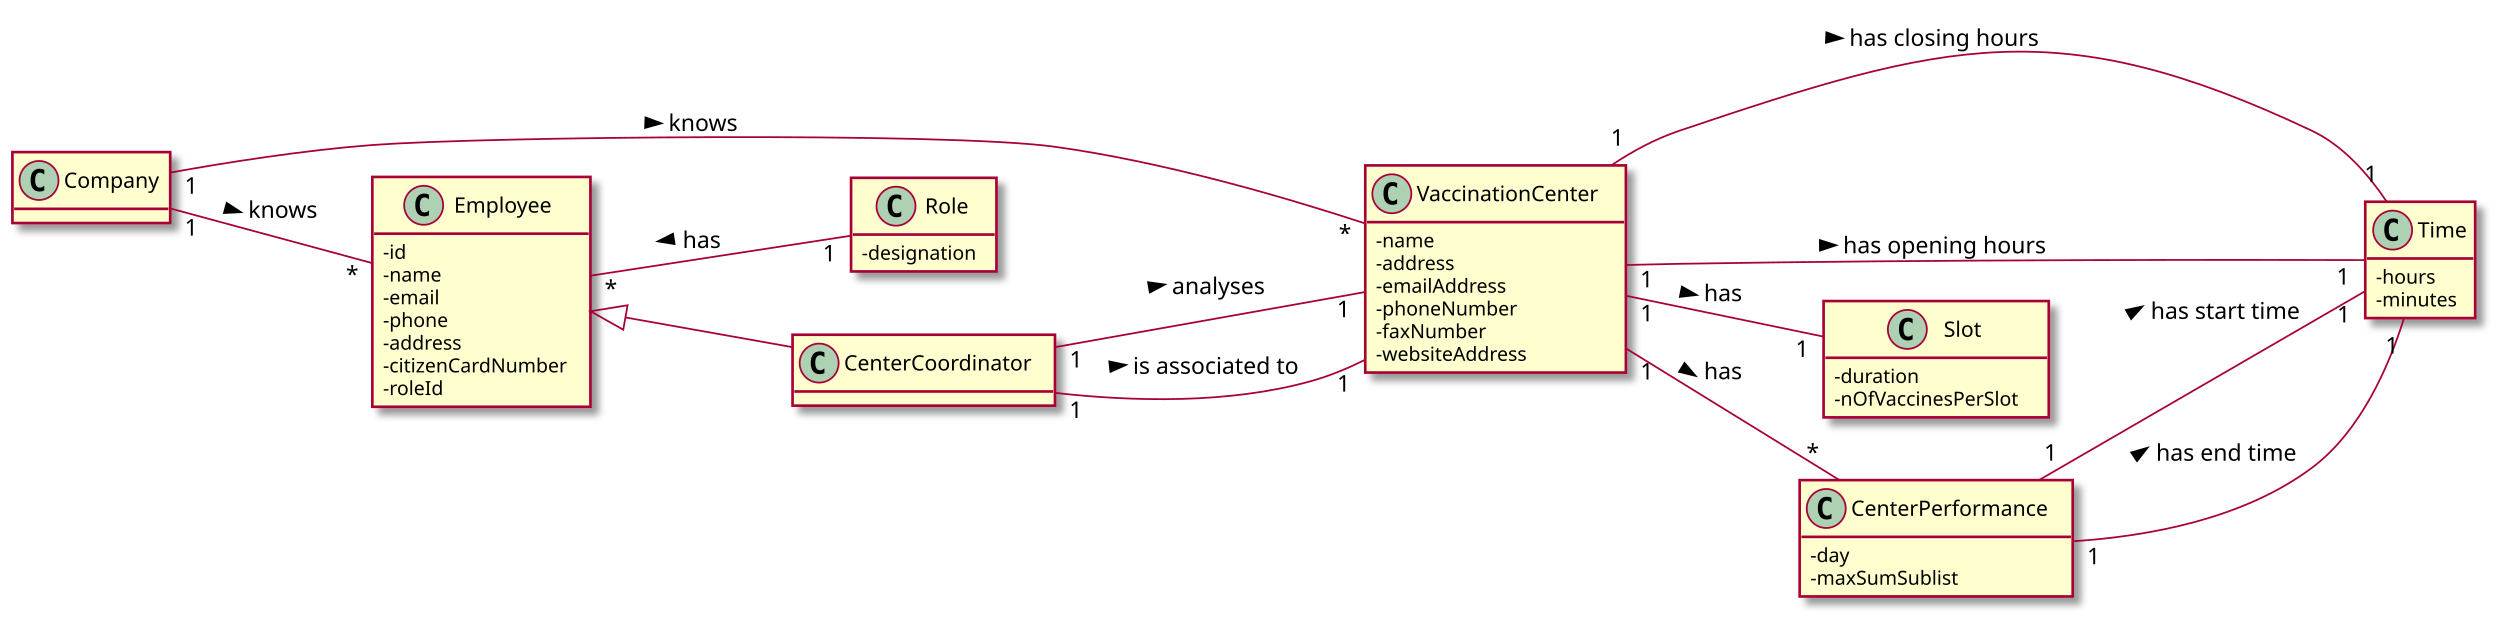
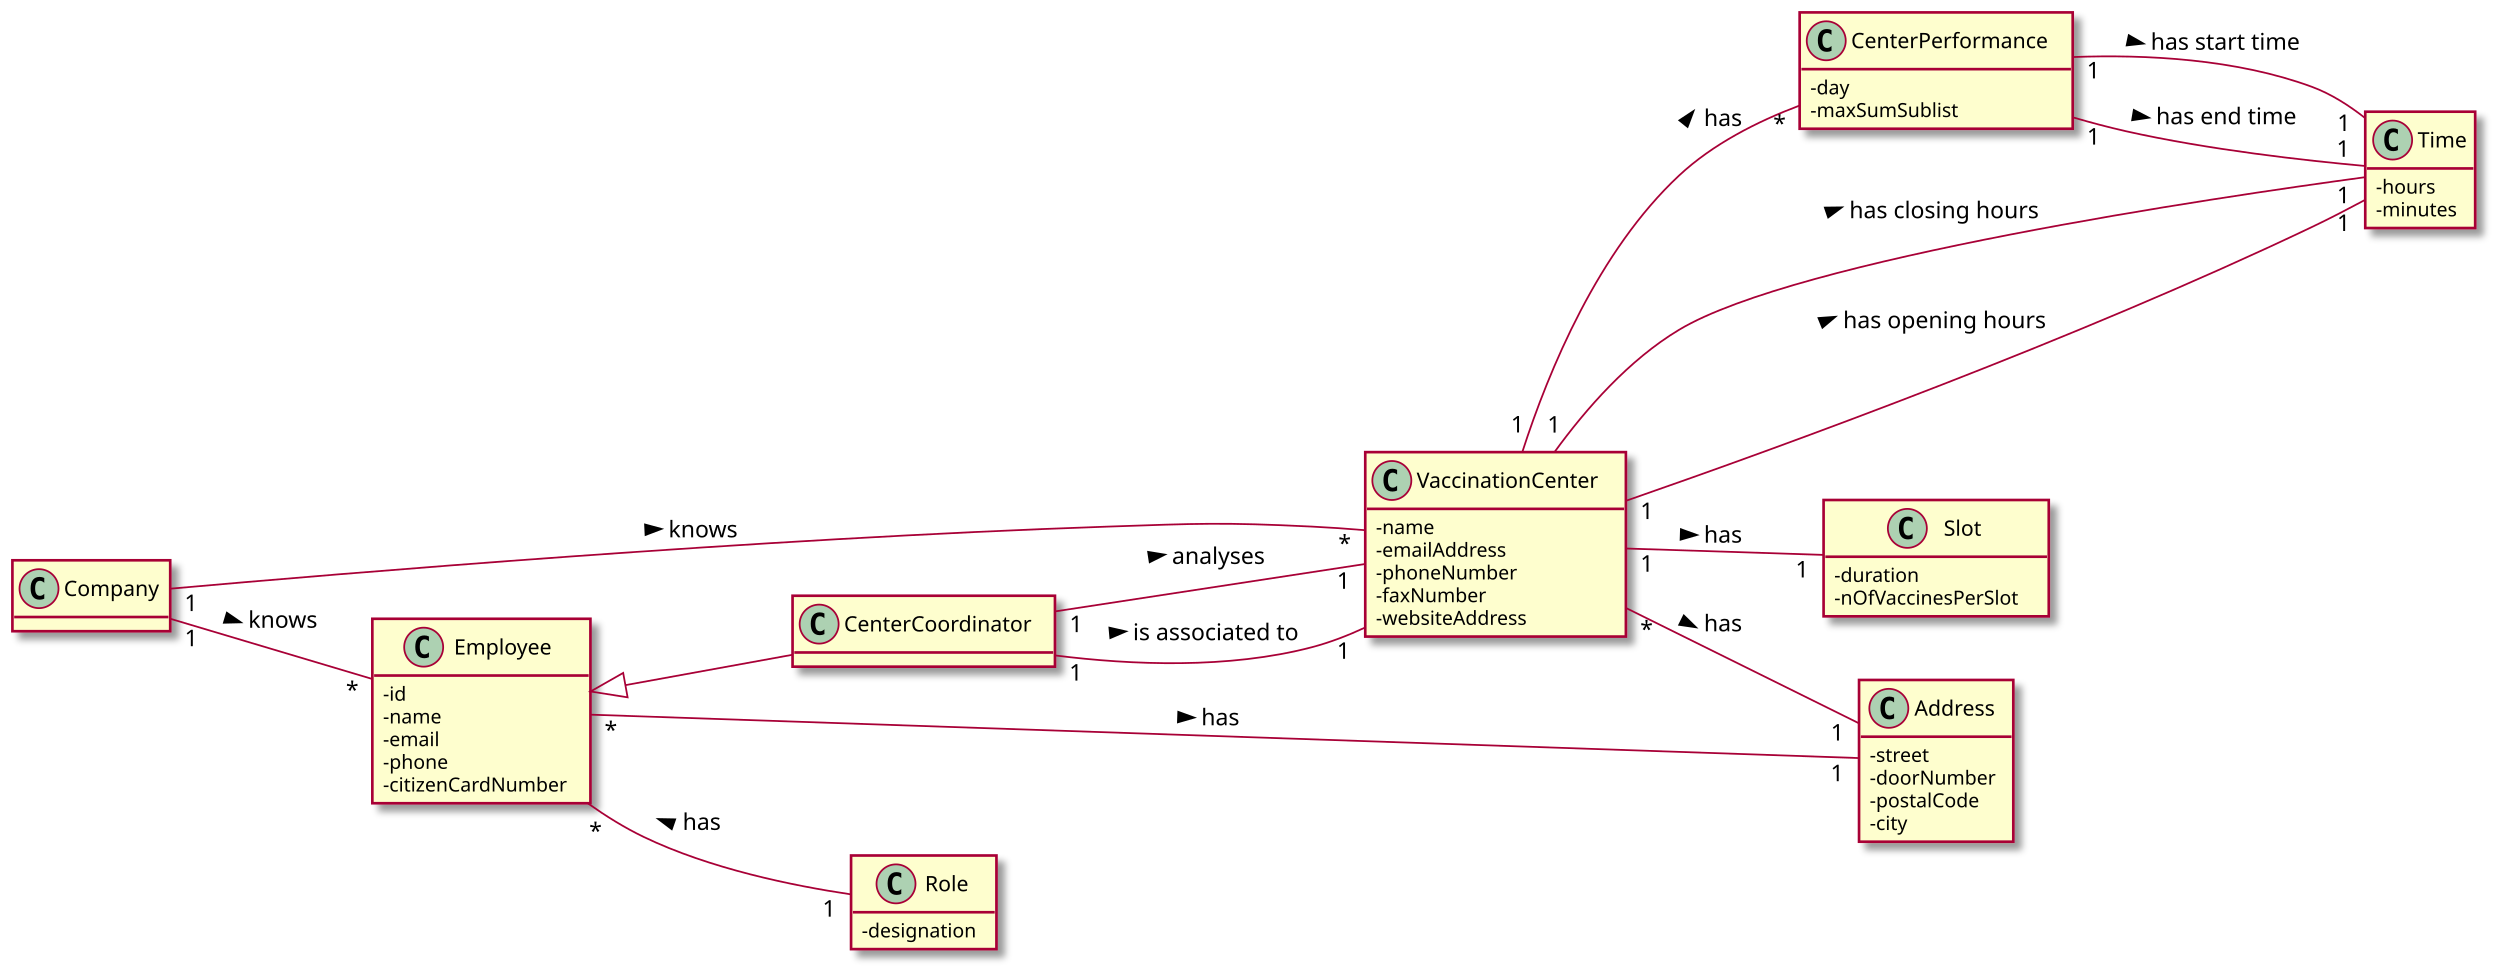
- <svg xmlns="http://www.w3.org/2000/svg" contentScriptType="application/ecmascript" contentStyleType="text/css" height="350px" preserveAspectRatio="none" style="width:1410px;height:350px;background:#FFFFFF;" version="1.1" viewBox="0 0 1410 350" width="1410px" zoomAndPan="magnify">
+ <svg xmlns="http://www.w3.org/2000/svg" contentScriptType="application/ecmascript" contentStyleType="text/css" height="549px" preserveAspectRatio="none" style="width:1410px;height:549px;background:#FFFFFF;" version="1.1" viewBox="0 0 1410 549" width="1410px" zoomAndPan="magnify">
  <defs>
-     <filter height="300%" id="f1e859pbhlb309" width="300%" x="-1" y="-1">
+     <filter height="300%" id="f1miup23eb0m6r" width="300%" x="-1" y="-1">
      <feGaussianBlur result="blurOut" stdDeviation="2.0" />
      <feColorMatrix in="blurOut" result="blurOut2" type="matrix" values="0 0 0 0 0 0 0 0 0 0 0 0 0 0 0 0 0 0 .4 0" />
      <feOffset dx="4.0" dy="4.0" in="blurOut2" result="blurOut3" />
      <feBlend in="SourceGraphic" in2="blurOut3" mode="normal" />
    </filter>
  </defs>
  <g>
-     <rect codeLine="5" fill="#FEFECE" filter="url(#f1e859pbhlb309)" height="116.828" id="VaccinationCenter" style="stroke:#A80036;stroke-width:1.5;" width="147" x="770" y="93.29" />
-     <ellipse cx="785" cy="109.29" fill="#ADD1B2" rx="11" ry="11" style="stroke:#A80036;stroke-width:1.0;" />
-     <path d="M787.969,114.931 Q787.391,115.228 786.75,115.368 Q786.109,115.524 785.406,115.524 Q782.906,115.524 781.578,113.884 Q780.266,112.228 780.266,109.103 Q780.266,105.978 781.578,104.321 Q782.906,102.665 785.406,102.665 Q786.109,102.665 786.75,102.821 Q787.406,102.978 787.969,103.274 L787.969,105.993 Q787.344,105.415 786.75,105.149 Q786.156,104.868 785.531,104.868 Q784.188,104.868 783.5,105.946 Q782.812,107.009 782.812,109.103 Q782.812,111.196 783.5,112.274 Q784.188,113.337 785.531,113.337 Q786.156,113.337 786.75,113.071 Q787.344,112.79 787.969,112.212 L787.969,114.931 Z " fill="#000000" />
-     <text fill="#000000" font-family="sans-serif" font-size="12" lengthAdjust="spacing" textLength="115" x="799" y="113.444">VaccinationCenter</text>
-     <line style="stroke:#A80036;stroke-width:1.5;" x1="771" x2="916" y1="125.29" y2="125.29" />
-     <text fill="#000000" font-family="sans-serif" font-size="11" lengthAdjust="spacing" textLength="36" x="776" y="139.5">-name</text>
-     <text fill="#000000" font-family="sans-serif" font-size="11" lengthAdjust="spacing" textLength="51" x="776" y="152.305">-address</text>
-     <text fill="#000000" font-family="sans-serif" font-size="11" lengthAdjust="spacing" textLength="82" x="776" y="165.11">-emailAddress</text>
-     <text fill="#000000" font-family="sans-serif" font-size="11" lengthAdjust="spacing" textLength="84" x="776" y="177.915">-phoneNumber</text>
-     <text fill="#000000" font-family="sans-serif" font-size="11" lengthAdjust="spacing" textLength="66" x="776" y="190.719">-faxNumber</text>
-     <text fill="#000000" font-family="sans-serif" font-size="11" lengthAdjust="spacing" textLength="95" x="776" y="203.524">-websiteAddress</text>
-     <rect codeLine="14" fill="#FEFECE" filter="url(#f1e859pbhlb309)" height="65.609" id="Time" style="stroke:#A80036;stroke-width:1.5;" width="62" x="1334" y="113.79" />
-     <ellipse cx="1349.45" cy="129.79" fill="#ADD1B2" rx="11" ry="11" style="stroke:#A80036;stroke-width:1.0;" />
-     <path d="M1352.419,135.431 Q1351.841,135.727 1351.2,135.868 Q1350.559,136.024 1349.856,136.024 Q1347.356,136.024 1346.028,134.384 Q1344.716,132.727 1344.716,129.602 Q1344.716,126.478 1346.028,124.821 Q1347.356,123.165 1349.856,123.165 Q1350.559,123.165 1351.2,123.321 Q1351.856,123.478 1352.419,123.774 L1352.419,126.493 Q1351.794,125.915 1351.2,125.649 Q1350.606,125.368 1349.981,125.368 Q1348.638,125.368 1347.95,126.446 Q1347.263,127.509 1347.263,129.602 Q1347.263,131.696 1347.95,132.774 Q1348.638,133.837 1349.981,133.837 Q1350.606,133.837 1351.2,133.571 Q1351.794,133.29 1352.419,132.712 L1352.419,135.431 Z " fill="#000000" />
-     <text fill="#000000" font-family="sans-serif" font-size="12" lengthAdjust="spacing" textLength="29" x="1363.55" y="133.944">Time</text>
-     <line style="stroke:#A80036;stroke-width:1.5;" x1="1335" x2="1395" y1="145.79" y2="145.79" />
-     <text fill="#000000" font-family="sans-serif" font-size="11" lengthAdjust="spacing" textLength="37" x="1340" y="160">-hours</text>
-     <text fill="#000000" font-family="sans-serif" font-size="11" lengthAdjust="spacing" textLength="50" x="1340" y="172.805">-minutes</text>
-     <rect codeLine="19" fill="#FEFECE" filter="url(#f1e859pbhlb309)" height="65.609" id="Slot" style="stroke:#A80036;stroke-width:1.5;" width="127" x="1028.5" y="169.79" />
-     <ellipse cx="1075.75" cy="185.79" fill="#ADD1B2" rx="11" ry="11" style="stroke:#A80036;stroke-width:1.0;" />
-     <path d="M1078.719,191.431 Q1078.141,191.727 1077.5,191.868 Q1076.859,192.024 1076.156,192.024 Q1073.656,192.024 1072.328,190.384 Q1071.016,188.727 1071.016,185.602 Q1071.016,182.477 1072.328,180.821 Q1073.656,179.165 1076.156,179.165 Q1076.859,179.165 1077.5,179.321 Q1078.156,179.477 1078.719,179.774 L1078.719,182.493 Q1078.094,181.915 1077.5,181.649 Q1076.906,181.368 1076.281,181.368 Q1074.938,181.368 1074.25,182.446 Q1073.562,183.509 1073.562,185.602 Q1073.562,187.696 1074.25,188.774 Q1074.938,189.837 1076.281,189.837 Q1076.906,189.837 1077.5,189.571 Q1078.094,189.29 1078.719,188.712 L1078.719,191.431 Z " fill="#000000" />
-     <text fill="#000000" font-family="sans-serif" font-size="12" lengthAdjust="spacing" textLength="24" x="1096.25" y="189.944">Slot</text>
-     <line style="stroke:#A80036;stroke-width:1.5;" x1="1029.5" x2="1154.5" y1="201.79" y2="201.79" />
-     <text fill="#000000" font-family="sans-serif" font-size="11" lengthAdjust="spacing" textLength="51" x="1034.5" y="216">-duration</text>
-     <text fill="#000000" font-family="sans-serif" font-size="11" lengthAdjust="spacing" textLength="115" x="1034.5" y="228.805">-nOfVaccinesPerSlot</text>
-     <rect codeLine="24" fill="#FEFECE" filter="url(#f1e859pbhlb309)" height="129.633" id="Employee" style="stroke:#A80036;stroke-width:1.5;" width="123" x="210" y="99.79" />
-     <ellipse cx="238.95" cy="115.79" fill="#ADD1B2" rx="11" ry="11" style="stroke:#A80036;stroke-width:1.0;" />
-     <path d="M241.919,121.431 Q241.341,121.728 240.7,121.868 Q240.059,122.024 239.356,122.024 Q236.856,122.024 235.528,120.384 Q234.216,118.728 234.216,115.603 Q234.216,112.478 235.528,110.821 Q236.856,109.165 239.356,109.165 Q240.059,109.165 240.7,109.321 Q241.356,109.478 241.919,109.774 L241.919,112.493 Q241.294,111.915 240.7,111.649 Q240.106,111.368 239.481,111.368 Q238.137,111.368 237.45,112.446 Q236.762,113.509 236.762,115.603 Q236.762,117.696 237.45,118.774 Q238.137,119.837 239.481,119.837 Q240.106,119.837 240.7,119.571 Q241.294,119.29 241.919,118.712 L241.919,121.431 Z " fill="#000000" />
-     <text fill="#000000" font-family="sans-serif" font-size="12" lengthAdjust="spacing" textLength="60" x="256.05" y="119.944">Employee</text>
-     <line style="stroke:#A80036;stroke-width:1.5;" x1="211" x2="332" y1="131.79" y2="131.79" />
-     <text fill="#000000" font-family="sans-serif" font-size="11" lengthAdjust="spacing" textLength="14" x="216" y="146">-id</text>
-     <text fill="#000000" font-family="sans-serif" font-size="11" lengthAdjust="spacing" textLength="36" x="216" y="158.805">-name</text>
-     <text fill="#000000" font-family="sans-serif" font-size="11" lengthAdjust="spacing" textLength="35" x="216" y="171.61">-email</text>
-     <text fill="#000000" font-family="sans-serif" font-size="11" lengthAdjust="spacing" textLength="39" x="216" y="184.415">-phone</text>
-     <text fill="#000000" font-family="sans-serif" font-size="11" lengthAdjust="spacing" textLength="51" x="216" y="197.219">-address</text>
-     <text fill="#000000" font-family="sans-serif" font-size="11" lengthAdjust="spacing" textLength="111" x="216" y="210.024">-citizenCardNumber</text>
-     <text fill="#000000" font-family="sans-serif" font-size="11" lengthAdjust="spacing" textLength="36" x="216" y="222.829">-roleId</text>
-     <rect codeLine="34" fill="#FEFECE" filter="url(#f1e859pbhlb309)" height="65.609" id="CenterPerformance" style="stroke:#A80036;stroke-width:1.5;" width="154" x="1015" y="270.79" />
-     <ellipse cx="1030" cy="286.79" fill="#ADD1B2" rx="11" ry="11" style="stroke:#A80036;stroke-width:1.0;" />
-     <path d="M1032.969,292.431 Q1032.391,292.728 1031.75,292.868 Q1031.109,293.024 1030.406,293.024 Q1027.906,293.024 1026.578,291.384 Q1025.266,289.728 1025.266,286.603 Q1025.266,283.478 1026.578,281.821 Q1027.906,280.165 1030.406,280.165 Q1031.109,280.165 1031.75,280.321 Q1032.406,280.478 1032.969,280.774 L1032.969,283.493 Q1032.344,282.915 1031.75,282.649 Q1031.156,282.368 1030.531,282.368 Q1029.188,282.368 1028.5,283.446 Q1027.812,284.509 1027.812,286.603 Q1027.812,288.696 1028.5,289.774 Q1029.188,290.837 1030.531,290.837 Q1031.156,290.837 1031.75,290.571 Q1032.344,290.29 1032.969,289.712 L1032.969,292.431 Z " fill="#000000" />
-     <text fill="#000000" font-family="sans-serif" font-size="12" lengthAdjust="spacing" textLength="122" x="1044" y="290.944">CenterPerformance</text>
-     <line style="stroke:#A80036;stroke-width:1.5;" x1="1016" x2="1168" y1="302.79" y2="302.79" />
-     <text fill="#000000" font-family="sans-serif" font-size="11" lengthAdjust="spacing" textLength="24" x="1021" y="317">-day</text>
-     <text fill="#000000" font-family="sans-serif" font-size="11" lengthAdjust="spacing" textLength="93" x="1021" y="329.805">-maxSumSublist</text>
-     <rect codeLine="39" fill="#FEFECE" filter="url(#f1e859pbhlb309)" height="52.805" id="Role" style="stroke:#A80036;stroke-width:1.5;" width="82" x="480" y="100.29" />
-     <ellipse cx="505.35" cy="116.29" fill="#ADD1B2" rx="11" ry="11" style="stroke:#A80036;stroke-width:1.0;" />
-     <path d="M508.319,121.931 Q507.741,122.228 507.1,122.368 Q506.459,122.524 505.756,122.524 Q503.256,122.524 501.928,120.884 Q500.616,119.228 500.616,116.103 Q500.616,112.978 501.928,111.321 Q503.256,109.665 505.756,109.665 Q506.459,109.665 507.1,109.821 Q507.756,109.978 508.319,110.274 L508.319,112.993 Q507.694,112.415 507.1,112.149 Q506.506,111.868 505.881,111.868 Q504.538,111.868 503.85,112.946 Q503.163,114.009 503.163,116.103 Q503.163,118.196 503.85,119.274 Q504.538,120.337 505.881,120.337 Q506.506,120.337 507.1,120.071 Q507.694,119.79 508.319,119.212 L508.319,121.931 Z " fill="#000000" />
-     <text fill="#000000" font-family="sans-serif" font-size="12" lengthAdjust="spacing" textLength="27" x="521.65" y="120.444">Role</text>
-     <line style="stroke:#A80036;stroke-width:1.5;" x1="481" x2="561" y1="132.29" y2="132.29" />
-     <text fill="#000000" font-family="sans-serif" font-size="11" lengthAdjust="spacing" textLength="70" x="486" y="146.5">-designation</text>
-     <rect codeLine="43" fill="#FEFECE" filter="url(#f1e859pbhlb309)" height="40" id="Company" style="stroke:#A80036;stroke-width:1.5;" width="89" x="7" y="85.79" />
-     <ellipse cx="22" cy="101.79" fill="#ADD1B2" rx="11" ry="11" style="stroke:#A80036;stroke-width:1.0;" />
-     <path d="M24.969,107.431 Q24.391,107.728 23.75,107.868 Q23.109,108.024 22.406,108.024 Q19.906,108.024 18.578,106.384 Q17.266,104.728 17.266,101.603 Q17.266,98.478 18.578,96.821 Q19.906,95.165 22.406,95.165 Q23.109,95.165 23.75,95.321 Q24.406,95.478 24.969,95.774 L24.969,98.493 Q24.344,97.915 23.75,97.649 Q23.156,97.368 22.531,97.368 Q21.188,97.368 20.5,98.446 Q19.812,99.509 19.812,101.603 Q19.812,103.696 20.5,104.774 Q21.188,105.837 22.531,105.837 Q23.156,105.837 23.75,105.571 Q24.344,105.29 24.969,104.712 L24.969,107.431 Z " fill="#000000" />
-     <text fill="#000000" font-family="sans-serif" font-size="12" lengthAdjust="spacing" textLength="57" x="36" y="105.944">Company</text>
-     <line style="stroke:#A80036;stroke-width:1.5;" x1="8" x2="95" y1="117.79" y2="117.79" />
-     <rect codeLine="45" fill="#FEFECE" filter="url(#f1e859pbhlb309)" height="40" id="CenterCoordinator" style="stroke:#A80036;stroke-width:1.5;" width="148" x="447" y="188.79" />
-     <ellipse cx="462" cy="204.79" fill="#ADD1B2" rx="11" ry="11" style="stroke:#A80036;stroke-width:1.0;" />
-     <path d="M464.969,210.431 Q464.391,210.727 463.75,210.868 Q463.109,211.024 462.406,211.024 Q459.906,211.024 458.578,209.384 Q457.266,207.727 457.266,204.602 Q457.266,201.477 458.578,199.821 Q459.906,198.165 462.406,198.165 Q463.109,198.165 463.75,198.321 Q464.406,198.477 464.969,198.774 L464.969,201.493 Q464.344,200.915 463.75,200.649 Q463.156,200.368 462.531,200.368 Q461.188,200.368 460.5,201.446 Q459.812,202.509 459.812,204.602 Q459.812,206.696 460.5,207.774 Q461.188,208.837 462.531,208.837 Q463.156,208.837 463.75,208.571 Q464.344,208.29 464.969,207.712 L464.969,210.431 Z " fill="#000000" />
-     <text fill="#000000" font-family="sans-serif" font-size="12" lengthAdjust="spacing" textLength="116" x="476" y="208.944">CenterCoordinator</text>
-     <line style="stroke:#A80036;stroke-width:1.5;" x1="448" x2="594" y1="220.79" y2="220.79" />
-     <path codeLine="48" d="M908.96,93.12 C920.87,85.19 933.76,78.26 947,73.79 C1097.35,23.09 1160.54,6 1304,73.79 C1321.65,82.13 1335.86,98.49 1346.01,113.61 " fill="none" id="VaccinationCenter-Time" style="stroke:#A80036;stroke-width:1.0;" />
-     <polygon fill="#000000" points="1038.995,21.591,1030.097,18.231,1029.822,24.103,1038.995,21.591" style="stroke:#000000;stroke-width:1.0;" />
-     <text fill="#000000" font-family="sans-serif" font-size="13" lengthAdjust="spacing" textLength="111" x="1043" y="25.857">has closing hours</text>
-     <text fill="#000000" font-family="sans-serif" font-size="13" lengthAdjust="spacing" textLength="8" x="908.45" y="82.141">1</text>
-     <text fill="#000000" font-family="sans-serif" font-size="13" lengthAdjust="spacing" textLength="8" x="1333.484" y="102.719">1</text>
-     <path codeLine="49" d="M917.01,149.45 C927.08,149.19 937.3,148.96 947,148.79 C1091.95,146.32 1265.29,146.49 1333.91,146.68 " fill="none" id="VaccinationCenter-Time-1" style="stroke:#A80036;stroke-width:1.0;" />
-     <polygon fill="#000000" points="1035.5,138.323,1026.436,135.444,1026.475,141.322,1035.5,138.323" style="stroke:#000000;stroke-width:1.0;" />
-     <text fill="#000000" font-family="sans-serif" font-size="13" lengthAdjust="spacing" textLength="118" x="1039.5" y="142.857">has opening hours</text>
-     <text fill="#000000" font-family="sans-serif" font-size="13" lengthAdjust="spacing" textLength="8" x="925.003" y="162.065">1</text>
-     <text fill="#000000" font-family="sans-serif" font-size="13" lengthAdjust="spacing" textLength="8" x="1317.795" y="160.516">1</text>
-     <path codeLine="51" d="M1150.14,270.69 C1206.2,238.21 1289.52,189.94 1333.8,164.29 " fill="none" id="CenterPerformance-Time" style="stroke:#A80036;stroke-width:1.0;" />
-     <polygon fill="#000000" points="1208.326,172.85,1199.027,174.841,1201.973,179.927,1208.326,172.85" style="stroke:#000000;stroke-width:1.0;" />
-     <text fill="#000000" font-family="sans-serif" font-size="13" lengthAdjust="spacing" textLength="90" x="1213" y="179.857">has start time</text>
-     <text fill="#000000" font-family="sans-serif" font-size="13" lengthAdjust="spacing" textLength="8" x="1152.799" y="259.815">1</text>
-     <text fill="#000000" font-family="sans-serif" font-size="13" lengthAdjust="spacing" textLength="8" x="1318.1" y="181.883">1</text>
-     <path codeLine="52" d="M1169.08,305.28 C1212.41,302.49 1265.56,292.54 1304,263.79 C1331.42,243.28 1347.31,206.64 1355.76,179.81 " fill="none" id="CenterPerformance-Time-1" style="stroke:#A80036;stroke-width:1.0;" />
-     <polygon fill="#000000" points="1211.15,252.567,1202.003,255.174,1205.282,260.052,1211.15,252.567" style="stroke:#000000;stroke-width:1.0;" />
-     <text fill="#000000" font-family="sans-serif" font-size="13" lengthAdjust="spacing" textLength="84" x="1216" y="259.857">has end time</text>
-     <text fill="#000000" font-family="sans-serif" font-size="13" lengthAdjust="spacing" textLength="8" x="1177.061" y="318.258">1</text>
-     <text fill="#000000" font-family="sans-serif" font-size="13" lengthAdjust="spacing" textLength="8" x="1345.319" y="199.396">1</text>
-     <path codeLine="54" d="M917.12,166.82 C952.49,174.13 994.58,182.84 1028.49,189.86 " fill="none" id="VaccinationCenter-Slot" style="stroke:#A80036;stroke-width:1.0;" />
-     <polygon fill="#000000" points="956.896,166.369,948.634,161.659,947.443,167.415,956.896,166.369" style="stroke:#000000;stroke-width:1.0;" />
-     <text fill="#000000" font-family="sans-serif" font-size="13" lengthAdjust="spacing" textLength="23" x="961" y="169.857">has</text>
-     <text fill="#000000" font-family="sans-serif" font-size="13" lengthAdjust="spacing" textLength="8" x="925.125" y="181.226">1</text>
-     <text fill="#000000" font-family="sans-serif" font-size="13" lengthAdjust="spacing" textLength="8" x="1012.684" y="201.329">1</text>
-     <path codeLine="56" d="M352.76,179.06 C383.03,184.44 417.27,190.53 446.85,195.79 " fill="none" id="Employee-backto-CenterCoordinator" style="stroke:#A80036;stroke-width:1.0;" />
-     <polygon fill="none" points="351.51,185.95,333.05,175.55,353.96,172.16,351.51,185.95" style="stroke:#A80036;stroke-width:1.0;" />
-     <path codeLine="57" d="M333.05,155.49 C378.7,148.48 440.04,139.07 479.79,132.96 " fill="none" id="Employee-Role" style="stroke:#A80036;stroke-width:1.0;" />
-     <polygon fill="#000000" points="371.058,136.115,380.444,137.647,379.552,131.838,371.058,136.115" style="stroke:#000000;stroke-width:1.0;" />
-     <text fill="#000000" font-family="sans-serif" font-size="13" lengthAdjust="spacing" textLength="23" x="385" y="139.857">has</text>
-     <text fill="#000000" font-family="sans-serif" font-size="13" lengthAdjust="spacing" textLength="7" x="340.978" y="167.368">*</text>
-     <text fill="#000000" font-family="sans-serif" font-size="13" lengthAdjust="spacing" textLength="8" x="464.019" y="147.405">1</text>
-     <path codeLine="59" d="M96.09,117.59 C128.65,126.4 173.55,138.55 209.65,148.32 " fill="none" id="Company-Employee" style="stroke:#A80036;stroke-width:1.0;" />
-     <polygon fill="#000000" points="135.826,119.662,127.863,114.463,126.328,120.137,135.826,119.662" style="stroke:#000000;stroke-width:1.0;" />
-     <text fill="#000000" font-family="sans-serif" font-size="13" lengthAdjust="spacing" textLength="39" x="140" y="122.857">knows</text>
-     <text fill="#000000" font-family="sans-serif" font-size="13" lengthAdjust="spacing" textLength="8" x="104.138" y="132.864">1</text>
-     <text fill="#000000" font-family="sans-serif" font-size="13" lengthAdjust="spacing" textLength="7" x="195.094" y="159.379">*</text>
-     <path codeLine="60" d="M96.09,97.33 C127.59,91.67 171.25,84.73 210,81.79 C272.09,77.09 533.89,74.31 595,82.79 C655.09,91.13 721.19,110.08 769.95,126.02 " fill="none" id="Company-VaccinationCenter" style="stroke:#A80036;stroke-width:1.0;" />
-     <polygon fill="#000000" points="372.995,69.569,364.084,66.248,363.834,72.121,372.995,69.569" style="stroke:#000000;stroke-width:1.0;" />
-     <text fill="#000000" font-family="sans-serif" font-size="13" lengthAdjust="spacing" textLength="39" x="377" y="73.857">knows</text>
-     <text fill="#000000" font-family="sans-serif" font-size="13" lengthAdjust="spacing" textLength="8" x="104.138" y="109.249">1</text>
-     <text fill="#000000" font-family="sans-serif" font-size="13" lengthAdjust="spacing" textLength="7" x="755.004" y="136.219">*</text>
-     <path codeLine="62" d="M917.12,196.57 C955.61,220.3 1002.07,248.95 1037.28,270.66 " fill="none" id="VaccinationCenter-CenterPerformance" style="stroke:#A80036;stroke-width:1.0;" />
-     <polygon fill="#000000" points="956.256,211.981,950.099,204.732,947.014,209.735,956.256,211.981" style="stroke:#000000;stroke-width:1.0;" />
-     <text fill="#000000" font-family="sans-serif" font-size="13" lengthAdjust="spacing" textLength="23" x="961" y="213.857">has</text>
-     <text fill="#000000" font-family="sans-serif" font-size="13" lengthAdjust="spacing" textLength="8" x="925.125" y="214.044">1</text>
-     <text fill="#000000" font-family="sans-serif" font-size="13" lengthAdjust="spacing" textLength="7" x="1018.818" y="259.779">*</text>
-     <path codeLine="64" d="M595.13,195.78 C647.5,186.47 717.72,173.98 769.96,164.69 " fill="none" id="CenterCoordinator-VaccinationCenter" style="stroke:#A80036;stroke-width:1.0;" />
-     <polygon fill="#000000" points="656.923,160.481,647.503,159.171,648.532,164.958,656.923,160.481" style="stroke:#000000;stroke-width:1.0;" />
-     <text fill="#000000" font-family="sans-serif" font-size="13" lengthAdjust="spacing" textLength="56" x="661" y="165.857">analyses</text>
-     <text fill="#000000" font-family="sans-serif" font-size="13" lengthAdjust="spacing" textLength="8" x="603.187" y="207.286">1</text>
-     <text fill="#000000" font-family="sans-serif" font-size="13" lengthAdjust="spacing" textLength="8" x="753.964" y="178.876">1</text>
-     <path codeLine="65" d="M595.02,221.57 C638.01,226.45 693,228.08 740,214.79 C750.05,211.95 760.08,207.81 769.73,203 " fill="none" id="CenterCoordinator-VaccinationCenter-1" style="stroke:#A80036;stroke-width:1.0;" />
-     <polygon fill="#000000" points="634.972,205.828,625.667,203.862,626.288,209.706,634.972,205.828" style="stroke:#000000;stroke-width:1.0;" />
-     <text fill="#000000" font-family="sans-serif" font-size="13" lengthAdjust="spacing" textLength="100" x="639" y="210.857">is associated to</text>
-     <text fill="#000000" font-family="sans-serif" font-size="13" lengthAdjust="spacing" textLength="8" x="603.066" y="235.735">1</text>
-     <text fill="#000000" font-family="sans-serif" font-size="13" lengthAdjust="spacing" textLength="8" x="754.074" y="220.861">1</text>
+     <rect codeLine="5" fill="#FEFECE" filter="url(#f1miup23eb0m6r)" height="104.023" id="VaccinationCenter" style="stroke:#A80036;stroke-width:1.5;" width="147" x="770" y="255" />
+     <ellipse cx="785" cy="271" fill="#ADD1B2" rx="11" ry="11" style="stroke:#A80036;stroke-width:1.0;" />
+     <path d="M787.969,276.641 Q787.391,276.938 786.75,277.078 Q786.109,277.234 785.406,277.234 Q782.906,277.234 781.578,275.594 Q780.266,273.938 780.266,270.812 Q780.266,267.688 781.578,266.031 Q782.906,264.375 785.406,264.375 Q786.109,264.375 786.75,264.531 Q787.406,264.688 787.969,264.984 L787.969,267.703 Q787.344,267.125 786.75,266.859 Q786.156,266.578 785.531,266.578 Q784.188,266.578 783.5,267.656 Q782.812,268.719 782.812,270.812 Q782.812,272.906 783.5,273.984 Q784.188,275.047 785.531,275.047 Q786.156,275.047 786.75,274.781 Q787.344,274.5 787.969,273.922 L787.969,276.641 Z " fill="#000000" />
+     <text fill="#000000" font-family="sans-serif" font-size="12" lengthAdjust="spacing" textLength="115" x="799" y="275.154">VaccinationCenter</text>
+     <line style="stroke:#A80036;stroke-width:1.5;" x1="771" x2="916" y1="287" y2="287" />
+     <text fill="#000000" font-family="sans-serif" font-size="11" lengthAdjust="spacing" textLength="36" x="776" y="301.21">-name</text>
+     <text fill="#000000" font-family="sans-serif" font-size="11" lengthAdjust="spacing" textLength="82" x="776" y="314.015">-emailAddress</text>
+     <text fill="#000000" font-family="sans-serif" font-size="11" lengthAdjust="spacing" textLength="84" x="776" y="326.82">-phoneNumber</text>
+     <text fill="#000000" font-family="sans-serif" font-size="11" lengthAdjust="spacing" textLength="66" x="776" y="339.625">-faxNumber</text>
+     <text fill="#000000" font-family="sans-serif" font-size="11" lengthAdjust="spacing" textLength="95" x="776" y="352.429">-websiteAddress</text>
+     <rect codeLine="13" fill="#FEFECE" filter="url(#f1miup23eb0m6r)" height="65.609" id="Time" style="stroke:#A80036;stroke-width:1.5;" width="62" x="1334" y="63" />
+     <ellipse cx="1349.45" cy="79" fill="#ADD1B2" rx="11" ry="11" style="stroke:#A80036;stroke-width:1.0;" />
+     <path d="M1352.419,84.641 Q1351.841,84.938 1351.2,85.078 Q1350.559,85.234 1349.856,85.234 Q1347.356,85.234 1346.028,83.594 Q1344.716,81.938 1344.716,78.812 Q1344.716,75.688 1346.028,74.031 Q1347.356,72.375 1349.856,72.375 Q1350.559,72.375 1351.2,72.531 Q1351.856,72.688 1352.419,72.984 L1352.419,75.703 Q1351.794,75.125 1351.2,74.859 Q1350.606,74.578 1349.981,74.578 Q1348.638,74.578 1347.95,75.656 Q1347.263,76.719 1347.263,78.812 Q1347.263,80.906 1347.95,81.984 Q1348.638,83.047 1349.981,83.047 Q1350.606,83.047 1351.2,82.781 Q1351.794,82.5 1352.419,81.922 L1352.419,84.641 Z " fill="#000000" />
+     <text fill="#000000" font-family="sans-serif" font-size="12" lengthAdjust="spacing" textLength="29" x="1363.55" y="83.154">Time</text>
+     <line style="stroke:#A80036;stroke-width:1.5;" x1="1335" x2="1395" y1="95" y2="95" />
+     <text fill="#000000" font-family="sans-serif" font-size="11" lengthAdjust="spacing" textLength="37" x="1340" y="109.21">-hours</text>
+     <text fill="#000000" font-family="sans-serif" font-size="11" lengthAdjust="spacing" textLength="50" x="1340" y="122.015">-minutes</text>
+     <rect codeLine="18" fill="#FEFECE" filter="url(#f1miup23eb0m6r)" height="65.609" id="Slot" style="stroke:#A80036;stroke-width:1.5;" width="127" x="1028.5" y="282" />
+     <ellipse cx="1075.75" cy="298" fill="#ADD1B2" rx="11" ry="11" style="stroke:#A80036;stroke-width:1.0;" />
+     <path d="M1078.719,303.641 Q1078.141,303.938 1077.5,304.078 Q1076.859,304.234 1076.156,304.234 Q1073.656,304.234 1072.328,302.594 Q1071.016,300.938 1071.016,297.812 Q1071.016,294.688 1072.328,293.031 Q1073.656,291.375 1076.156,291.375 Q1076.859,291.375 1077.5,291.531 Q1078.156,291.688 1078.719,291.984 L1078.719,294.703 Q1078.094,294.125 1077.5,293.859 Q1076.906,293.578 1076.281,293.578 Q1074.938,293.578 1074.25,294.656 Q1073.562,295.719 1073.562,297.812 Q1073.562,299.906 1074.25,300.984 Q1074.938,302.047 1076.281,302.047 Q1076.906,302.047 1077.5,301.781 Q1078.094,301.5 1078.719,300.922 L1078.719,303.641 Z " fill="#000000" />
+     <text fill="#000000" font-family="sans-serif" font-size="12" lengthAdjust="spacing" textLength="24" x="1096.25" y="302.154">Slot</text>
+     <line style="stroke:#A80036;stroke-width:1.5;" x1="1029.5" x2="1154.5" y1="314" y2="314" />
+     <text fill="#000000" font-family="sans-serif" font-size="11" lengthAdjust="spacing" textLength="51" x="1034.5" y="328.21">-duration</text>
+     <text fill="#000000" font-family="sans-serif" font-size="11" lengthAdjust="spacing" textLength="115" x="1034.5" y="341.015">-nOfVaccinesPerSlot</text>
+     <rect codeLine="23" fill="#FEFECE" filter="url(#f1miup23eb0m6r)" height="104.023" id="Employee" style="stroke:#A80036;stroke-width:1.5;" width="123" x="210" y="349" />
+     <ellipse cx="238.95" cy="365" fill="#ADD1B2" rx="11" ry="11" style="stroke:#A80036;stroke-width:1.0;" />
+     <path d="M241.919,370.641 Q241.341,370.938 240.7,371.078 Q240.059,371.234 239.356,371.234 Q236.856,371.234 235.528,369.594 Q234.216,367.938 234.216,364.812 Q234.216,361.688 235.528,360.031 Q236.856,358.375 239.356,358.375 Q240.059,358.375 240.7,358.531 Q241.356,358.688 241.919,358.984 L241.919,361.703 Q241.294,361.125 240.7,360.859 Q240.106,360.578 239.481,360.578 Q238.137,360.578 237.45,361.656 Q236.762,362.719 236.762,364.812 Q236.762,366.906 237.45,367.984 Q238.137,369.047 239.481,369.047 Q240.106,369.047 240.7,368.781 Q241.294,368.5 241.919,367.922 L241.919,370.641 Z " fill="#000000" />
+     <text fill="#000000" font-family="sans-serif" font-size="12" lengthAdjust="spacing" textLength="60" x="256.05" y="369.154">Employee</text>
+     <line style="stroke:#A80036;stroke-width:1.5;" x1="211" x2="332" y1="381" y2="381" />
+     <text fill="#000000" font-family="sans-serif" font-size="11" lengthAdjust="spacing" textLength="14" x="216" y="395.21">-id</text>
+     <text fill="#000000" font-family="sans-serif" font-size="11" lengthAdjust="spacing" textLength="36" x="216" y="408.015">-name</text>
+     <text fill="#000000" font-family="sans-serif" font-size="11" lengthAdjust="spacing" textLength="35" x="216" y="420.82">-email</text>
+     <text fill="#000000" font-family="sans-serif" font-size="11" lengthAdjust="spacing" textLength="39" x="216" y="433.625">-phone</text>
+     <text fill="#000000" font-family="sans-serif" font-size="11" lengthAdjust="spacing" textLength="111" x="216" y="446.429">-citizenCardNumber</text>
+     <rect codeLine="31" fill="#FEFECE" filter="url(#f1miup23eb0m6r)" height="91.219" id="Address" style="stroke:#A80036;stroke-width:1.5;" width="87" x="1048.5" y="383.5" />
+     <ellipse cx="1065.3" cy="399.5" fill="#ADD1B2" rx="11" ry="11" style="stroke:#A80036;stroke-width:1.0;" />
+     <path d="M1068.269,405.141 Q1067.691,405.438 1067.05,405.578 Q1066.409,405.734 1065.706,405.734 Q1063.206,405.734 1061.878,404.094 Q1060.566,402.438 1060.566,399.312 Q1060.566,396.188 1061.878,394.531 Q1063.206,392.875 1065.706,392.875 Q1066.409,392.875 1067.05,393.031 Q1067.706,393.188 1068.269,393.484 L1068.269,396.203 Q1067.644,395.625 1067.05,395.359 Q1066.456,395.078 1065.831,395.078 Q1064.487,395.078 1063.8,396.156 Q1063.112,397.219 1063.112,399.312 Q1063.112,401.406 1063.8,402.484 Q1064.487,403.547 1065.831,403.547 Q1066.456,403.547 1067.05,403.281 Q1067.644,403 1068.269,402.422 L1068.269,405.141 Z " fill="#000000" />
+     <text fill="#000000" font-family="sans-serif" font-size="12" lengthAdjust="spacing" textLength="51" x="1079.7" y="403.654">Address</text>
+     <line style="stroke:#A80036;stroke-width:1.5;" x1="1049.5" x2="1134.5" y1="415.5" y2="415.5" />
+     <text fill="#000000" font-family="sans-serif" font-size="11" lengthAdjust="spacing" textLength="38" x="1054.5" y="429.71">-street</text>
+     <text fill="#000000" font-family="sans-serif" font-size="11" lengthAdjust="spacing" textLength="75" x="1054.5" y="442.515">-doorNumber</text>
+     <text fill="#000000" font-family="sans-serif" font-size="11" lengthAdjust="spacing" textLength="68" x="1054.5" y="455.32">-postalCode</text>
+     <text fill="#000000" font-family="sans-serif" font-size="11" lengthAdjust="spacing" textLength="23" x="1054.5" y="468.125">-city</text>
+     <rect codeLine="38" fill="#FEFECE" filter="url(#f1miup23eb0m6r)" height="65.609" id="CenterPerformance" style="stroke:#A80036;stroke-width:1.5;" width="154" x="1015" y="7" />
+     <ellipse cx="1030" cy="23" fill="#ADD1B2" rx="11" ry="11" style="stroke:#A80036;stroke-width:1.0;" />
+     <path d="M1032.969,28.641 Q1032.391,28.938 1031.75,29.078 Q1031.109,29.234 1030.406,29.234 Q1027.906,29.234 1026.578,27.594 Q1025.266,25.938 1025.266,22.812 Q1025.266,19.688 1026.578,18.031 Q1027.906,16.375 1030.406,16.375 Q1031.109,16.375 1031.75,16.531 Q1032.406,16.688 1032.969,16.984 L1032.969,19.703 Q1032.344,19.125 1031.75,18.859 Q1031.156,18.578 1030.531,18.578 Q1029.188,18.578 1028.5,19.656 Q1027.812,20.719 1027.812,22.812 Q1027.812,24.906 1028.5,25.984 Q1029.188,27.047 1030.531,27.047 Q1031.156,27.047 1031.75,26.781 Q1032.344,26.5 1032.969,25.922 L1032.969,28.641 Z " fill="#000000" />
+     <text fill="#000000" font-family="sans-serif" font-size="12" lengthAdjust="spacing" textLength="122" x="1044" y="27.154">CenterPerformance</text>
+     <line style="stroke:#A80036;stroke-width:1.5;" x1="1016" x2="1168" y1="39" y2="39" />
+     <text fill="#000000" font-family="sans-serif" font-size="11" lengthAdjust="spacing" textLength="24" x="1021" y="53.21">-day</text>
+     <text fill="#000000" font-family="sans-serif" font-size="11" lengthAdjust="spacing" textLength="93" x="1021" y="66.015">-maxSumSublist</text>
+     <rect codeLine="43" fill="#FEFECE" filter="url(#f1miup23eb0m6r)" height="52.805" id="Role" style="stroke:#A80036;stroke-width:1.5;" width="82" x="480" y="482.5" />
+     <ellipse cx="505.35" cy="498.5" fill="#ADD1B2" rx="11" ry="11" style="stroke:#A80036;stroke-width:1.0;" />
+     <path d="M508.319,504.141 Q507.741,504.438 507.1,504.578 Q506.459,504.734 505.756,504.734 Q503.256,504.734 501.928,503.094 Q500.616,501.438 500.616,498.312 Q500.616,495.188 501.928,493.531 Q503.256,491.875 505.756,491.875 Q506.459,491.875 507.1,492.031 Q507.756,492.188 508.319,492.484 L508.319,495.203 Q507.694,494.625 507.1,494.359 Q506.506,494.078 505.881,494.078 Q504.538,494.078 503.85,495.156 Q503.163,496.219 503.163,498.312 Q503.163,500.406 503.85,501.484 Q504.538,502.547 505.881,502.547 Q506.506,502.547 507.1,502.281 Q507.694,502 508.319,501.422 L508.319,504.141 Z " fill="#000000" />
+     <text fill="#000000" font-family="sans-serif" font-size="12" lengthAdjust="spacing" textLength="27" x="521.65" y="502.654">Role</text>
+     <line style="stroke:#A80036;stroke-width:1.5;" x1="481" x2="561" y1="514.5" y2="514.5" />
+     <text fill="#000000" font-family="sans-serif" font-size="11" lengthAdjust="spacing" textLength="70" x="486" y="528.71">-designation</text>
+     <rect codeLine="47" fill="#FEFECE" filter="url(#f1miup23eb0m6r)" height="40" id="Company" style="stroke:#A80036;stroke-width:1.5;" width="89" x="7" y="316" />
+     <ellipse cx="22" cy="332" fill="#ADD1B2" rx="11" ry="11" style="stroke:#A80036;stroke-width:1.0;" />
+     <path d="M24.969,337.641 Q24.391,337.938 23.75,338.078 Q23.109,338.234 22.406,338.234 Q19.906,338.234 18.578,336.594 Q17.266,334.938 17.266,331.812 Q17.266,328.688 18.578,327.031 Q19.906,325.375 22.406,325.375 Q23.109,325.375 23.75,325.531 Q24.406,325.688 24.969,325.984 L24.969,328.703 Q24.344,328.125 23.75,327.859 Q23.156,327.578 22.531,327.578 Q21.188,327.578 20.5,328.656 Q19.812,329.719 19.812,331.812 Q19.812,333.906 20.5,334.984 Q21.188,336.047 22.531,336.047 Q23.156,336.047 23.75,335.781 Q24.344,335.5 24.969,334.922 L24.969,337.641 Z " fill="#000000" />
+     <text fill="#000000" font-family="sans-serif" font-size="12" lengthAdjust="spacing" textLength="57" x="36" y="336.154">Company</text>
+     <line style="stroke:#A80036;stroke-width:1.5;" x1="8" x2="95" y1="348" y2="348" />
+     <rect codeLine="49" fill="#FEFECE" filter="url(#f1miup23eb0m6r)" height="40" id="CenterCoordinator" style="stroke:#A80036;stroke-width:1.5;" width="148" x="447" y="336" />
+     <ellipse cx="462" cy="352" fill="#ADD1B2" rx="11" ry="11" style="stroke:#A80036;stroke-width:1.0;" />
+     <path d="M464.969,357.641 Q464.391,357.938 463.75,358.078 Q463.109,358.234 462.406,358.234 Q459.906,358.234 458.578,356.594 Q457.266,354.938 457.266,351.812 Q457.266,348.688 458.578,347.031 Q459.906,345.375 462.406,345.375 Q463.109,345.375 463.75,345.531 Q464.406,345.688 464.969,345.984 L464.969,348.703 Q464.344,348.125 463.75,347.859 Q463.156,347.578 462.531,347.578 Q461.188,347.578 460.5,348.656 Q459.812,349.719 459.812,351.812 Q459.812,353.906 460.5,354.984 Q461.188,356.047 462.531,356.047 Q463.156,356.047 463.75,355.781 Q464.344,355.5 464.969,354.922 L464.969,357.641 Z " fill="#000000" />
+     <text fill="#000000" font-family="sans-serif" font-size="12" lengthAdjust="spacing" textLength="116" x="476" y="356.154">CenterCoordinator</text>
+     <line style="stroke:#A80036;stroke-width:1.5;" x1="448" x2="594" y1="368" y2="368" />
+     <path codeLine="52" d="M876.78,254.92 C894.58,230.41 918.79,202.92 947,186 C1013.37,146.19 1249.31,111.4 1333.71,99.96 " fill="none" id="VaccinationCenter-Time" style="stroke:#A80036;stroke-width:1.0;" />
+     <polygon fill="#000000" points="1038.735,116.961,1029.225,117.082,1031.113,122.649,1038.735,116.961" style="stroke:#000000;stroke-width:1.0;" />
+     <text fill="#000000" font-family="sans-serif" font-size="13" lengthAdjust="spacing" textLength="111" x="1043" y="123.067">has closing hours</text>
+     <text fill="#000000" font-family="sans-serif" font-size="13" lengthAdjust="spacing" textLength="8" x="872.715" y="243.988">1</text>
+     <text fill="#000000" font-family="sans-serif" font-size="13" lengthAdjust="spacing" textLength="8" x="1317.99" y="114.591">1</text>
+     <path codeLine="53" d="M917.11,282.43 C1008.87,250.55 1170.88,191.44 1304,128 C1313.8,123.33 1324.31,117.88 1333.75,112.82 " fill="none" id="VaccinationCenter-Time-1" style="stroke:#A80036;stroke-width:1.0;" />
+     <polygon fill="#000000" points="1035.131,178.681,1025.645,179.37,1027.862,184.814,1035.131,178.681" style="stroke:#000000;stroke-width:1.0;" />
+     <text fill="#000000" font-family="sans-serif" font-size="13" lengthAdjust="spacing" textLength="118" x="1039.5" y="185.067">has opening hours</text>
+     <text fill="#000000" font-family="sans-serif" font-size="13" lengthAdjust="spacing" textLength="8" x="925.114" y="292.742">1</text>
+     <text fill="#000000" font-family="sans-serif" font-size="13" lengthAdjust="spacing" textLength="8" x="1318.039" y="130.264">1</text>
+     <path codeLine="55" d="M1169.42,32.16 C1210.51,30.65 1261.35,33.26 1304,49 C1314.68,52.94 1324.95,59.54 1333.89,66.56 " fill="none" id="CenterPerformance-Time" style="stroke:#A80036;stroke-width:1.0;" />
+     <polygon fill="#000000" points="1208.894,24.59,1200.642,19.862,1199.439,25.615,1208.894,24.59" style="stroke:#000000;stroke-width:1.0;" />
+     <text fill="#000000" font-family="sans-serif" font-size="13" lengthAdjust="spacing" textLength="90" x="1213" y="28.067">has start time</text>
+     <text fill="#000000" font-family="sans-serif" font-size="13" lengthAdjust="spacing" textLength="8" x="1176.926" y="44.22">1</text>
+     <text fill="#000000" font-family="sans-serif" font-size="13" lengthAdjust="spacing" textLength="8" x="1318.21" y="73.885">1</text>
+     <path codeLine="56" d="M1169.27,66.24 C1179.2,69.13 1189.29,71.81 1199,74 C1245.52,84.47 1300.62,90.59 1333.91,93.61 " fill="none" id="CenterPerformance-Time-1" style="stroke:#A80036;stroke-width:1.0;" />
+     <polygon fill="#000000" points="1211.932,66.386,1203.492,62.004,1202.528,67.802,1211.932,66.386" style="stroke:#000000;stroke-width:1.0;" />
+     <text fill="#000000" font-family="sans-serif" font-size="13" lengthAdjust="spacing" textLength="84" x="1216" y="70.067">has end time</text>
+     <text fill="#000000" font-family="sans-serif" font-size="13" lengthAdjust="spacing" textLength="8" x="1177.016" y="81.548">1</text>
+     <text fill="#000000" font-family="sans-serif" font-size="13" lengthAdjust="spacing" textLength="8" x="1317.795" y="88.45">1</text>
+     <path codeLine="58" d="M917.12,309.36 C952.49,310.5 994.58,311.87 1028.49,312.97 " fill="none" id="VaccinationCenter-Slot" style="stroke:#A80036;stroke-width:1.0;" />
+     <polygon fill="#000000" points="956.997,301.728,948.052,298.498,947.862,304.373,956.997,301.728" style="stroke:#000000;stroke-width:1.0;" />
+     <text fill="#000000" font-family="sans-serif" font-size="13" lengthAdjust="spacing" textLength="23" x="961" y="306.067">has</text>
+     <text fill="#000000" font-family="sans-serif" font-size="13" lengthAdjust="spacing" textLength="8" x="925.125" y="322.449">1</text>
+     <text fill="#000000" font-family="sans-serif" font-size="13" lengthAdjust="spacing" textLength="8" x="1012.684" y="325.7">1</text>
+     <path codeLine="60" d="M352.76,386.41 C383.03,380.9 417.27,374.68 446.85,369.3 " fill="none" id="Employee-backto-CenterCoordinator" style="stroke:#A80036;stroke-width:1.0;" />
+     <polygon fill="none" points="353.97,393.3,333.05,389.99,351.47,379.53,353.97,393.3" style="stroke:#A80036;stroke-width:1.0;" />
+     <path codeLine="61" d="M331.68,453.17 C341.67,460.26 352.29,466.85 363,472 C400.35,489.97 446.99,499.52 479.69,504.39 " fill="none" id="Employee-Role" style="stroke:#A80036;stroke-width:1.0;" />
+     <polygon fill="#000000" points="371.275,461.931,378.861,467.667,380.784,462.112,371.275,461.931" style="stroke:#000000;stroke-width:1.0;" />
+     <text fill="#000000" font-family="sans-serif" font-size="13" lengthAdjust="spacing" textLength="23" x="385" y="468.067">has</text>
+     <text fill="#000000" font-family="sans-serif" font-size="13" lengthAdjust="spacing" textLength="7" x="332.296" y="473.262">*</text>
+     <text fill="#000000" font-family="sans-serif" font-size="13" lengthAdjust="spacing" textLength="8" x="463.902" y="516.982">1</text>
+     <path codeLine="63" d="M96.09,349 C128.65,358.7 173.55,372.09 209.65,382.86 " fill="none" id="Company-Employee" style="stroke:#A80036;stroke-width:1.0;" />
+     <polygon fill="#000000" points="135.792,350.995,127.963,345.594,126.284,351.227,135.792,350.995" style="stroke:#000000;stroke-width:1.0;" />
+     <text fill="#000000" font-family="sans-serif" font-size="13" lengthAdjust="spacing" textLength="39" x="140" y="354.067">knows</text>
+     <text fill="#000000" font-family="sans-serif" font-size="13" lengthAdjust="spacing" textLength="8" x="104.138" y="364.473">1</text>
+     <text fill="#000000" font-family="sans-serif" font-size="13" lengthAdjust="spacing" textLength="7" x="195.094" y="393.703">*</text>
+     <path codeLine="64" d="M96.26,332 C192.01,323.47 427.36,303.72 625,297 C676.08,295.26 688.95,294.52 740,297 C749.64,297.47 759.78,298.19 769.77,299.02 " fill="none" id="Company-VaccinationCenter" style="stroke:#A80036;stroke-width:1.0;" />
+     <polygon fill="#000000" points="372.994,298.322,363.816,295.829,364.103,301.7,372.994,298.322" style="stroke:#000000;stroke-width:1.0;" />
+     <text fill="#000000" font-family="sans-serif" font-size="13" lengthAdjust="spacing" textLength="39" x="377" y="303.067">knows</text>
+     <text fill="#000000" font-family="sans-serif" font-size="13" lengthAdjust="spacing" textLength="8" x="104.031" y="344.635">1</text>
+     <text fill="#000000" font-family="sans-serif" font-size="13" lengthAdjust="spacing" textLength="7" x="754.806" y="311.043">*</text>
+     <path codeLine="66" d="M333.02,403.07 C490.94,408.47 912.65,422.9 1048.32,427.54 " fill="none" id="Employee-Address" style="stroke:#A80036;stroke-width:1.0;" />
+     <polygon fill="#000000" points="673.497,404.737,664.558,401.491,664.357,407.365,673.497,404.737" style="stroke:#000000;stroke-width:1.0;" />
+     <text fill="#000000" font-family="sans-serif" font-size="13" lengthAdjust="spacing" textLength="23" x="677.5" y="409.067">has</text>
+     <text fill="#000000" font-family="sans-serif" font-size="13" lengthAdjust="spacing" textLength="7" x="340.944" y="416.31">*</text>
+     <text fill="#000000" font-family="sans-serif" font-size="13" lengthAdjust="spacing" textLength="8" x="1032.423" y="440.6">1</text>
+     <path codeLine="67" d="M917.12,342.94 C959.73,364.03 1012.1,389.95 1048.17,407.8 " fill="none" id="VaccinationCenter-Address" style="stroke:#A80036;stroke-width:1.0;" />
+     <polygon fill="#000000" points="956.481,353.784,949.678,347.138,947.071,352.406,956.481,353.784" style="stroke:#000000;stroke-width:1.0;" />
+     <text fill="#000000" font-family="sans-serif" font-size="13" lengthAdjust="spacing" textLength="23" x="961" y="356.067">has</text>
+     <text fill="#000000" font-family="sans-serif" font-size="13" lengthAdjust="spacing" textLength="7" x="925.073" y="359.492">*</text>
+     <text fill="#000000" font-family="sans-serif" font-size="13" lengthAdjust="spacing" textLength="8" x="1032.547" y="417.677">1</text>
+     <path codeLine="69" d="M858.62,254.85 C873.61,208.41 901.53,141.44 947,99 C965.96,81.3 990.95,68.58 1014.78,59.59 " fill="none" id="VaccinationCenter-CenterPerformance" style="stroke:#A80036;stroke-width:1.0;" />
+     <polygon fill="#000000" points="955.123,62.662,947.178,67.89,951.769,71.561,955.123,62.662" style="stroke:#000000;stroke-width:1.0;" />
+     <text fill="#000000" font-family="sans-serif" font-size="13" lengthAdjust="spacing" textLength="23" x="961" y="71.067">has</text>
+     <text fill="#000000" font-family="sans-serif" font-size="13" lengthAdjust="spacing" textLength="8" x="852.114" y="243.909">1</text>
+     <text fill="#000000" font-family="sans-serif" font-size="13" lengthAdjust="spacing" textLength="7" x="1000.086" y="74.264">*</text>
+     <path codeLine="71" d="M595.13,344.82 C647.5,336.81 717.72,326.08 769.96,318.09 " fill="none" id="CenterCoordinator-VaccinationCenter" style="stroke:#A80036;stroke-width:1.0;" />
+     <polygon fill="#000000" points="656.943,312.811,647.557,311.273,648.446,317.083,656.943,312.811" style="stroke:#000000;stroke-width:1.0;" />
+     <text fill="#000000" font-family="sans-serif" font-size="13" lengthAdjust="spacing" textLength="56" x="661" y="318.067">analyses</text>
+     <text fill="#000000" font-family="sans-serif" font-size="13" lengthAdjust="spacing" textLength="8" x="603.187" y="356.514">1</text>
+     <text fill="#000000" font-family="sans-serif" font-size="13" lengthAdjust="spacing" textLength="8" x="753.964" y="332.08">1</text>
+     <path codeLine="72" d="M595.33,369.7 C638.19,375.08 692.93,377.39 740,365 C750.08,362.34 760.22,358.45 769.98,353.9 " fill="none" id="CenterCoordinator-VaccinationCenter-1" style="stroke:#A80036;stroke-width:1.0;" />
+     <polygon fill="#000000" points="634.98,356.116,625.707,354.004,626.236,359.858,634.98,356.116" style="stroke:#000000;stroke-width:1.0;" />
+     <text fill="#000000" font-family="sans-serif" font-size="13" lengthAdjust="spacing" textLength="100" x="639" y="361.067">is associated to</text>
+     <text fill="#000000" font-family="sans-serif" font-size="13" lengthAdjust="spacing" textLength="8" x="603.041" y="383.86">1</text>
+     <text fill="#000000" font-family="sans-serif" font-size="13" lengthAdjust="spacing" textLength="8" x="753.986" y="371.582">1</text>
  </g>
</svg>
